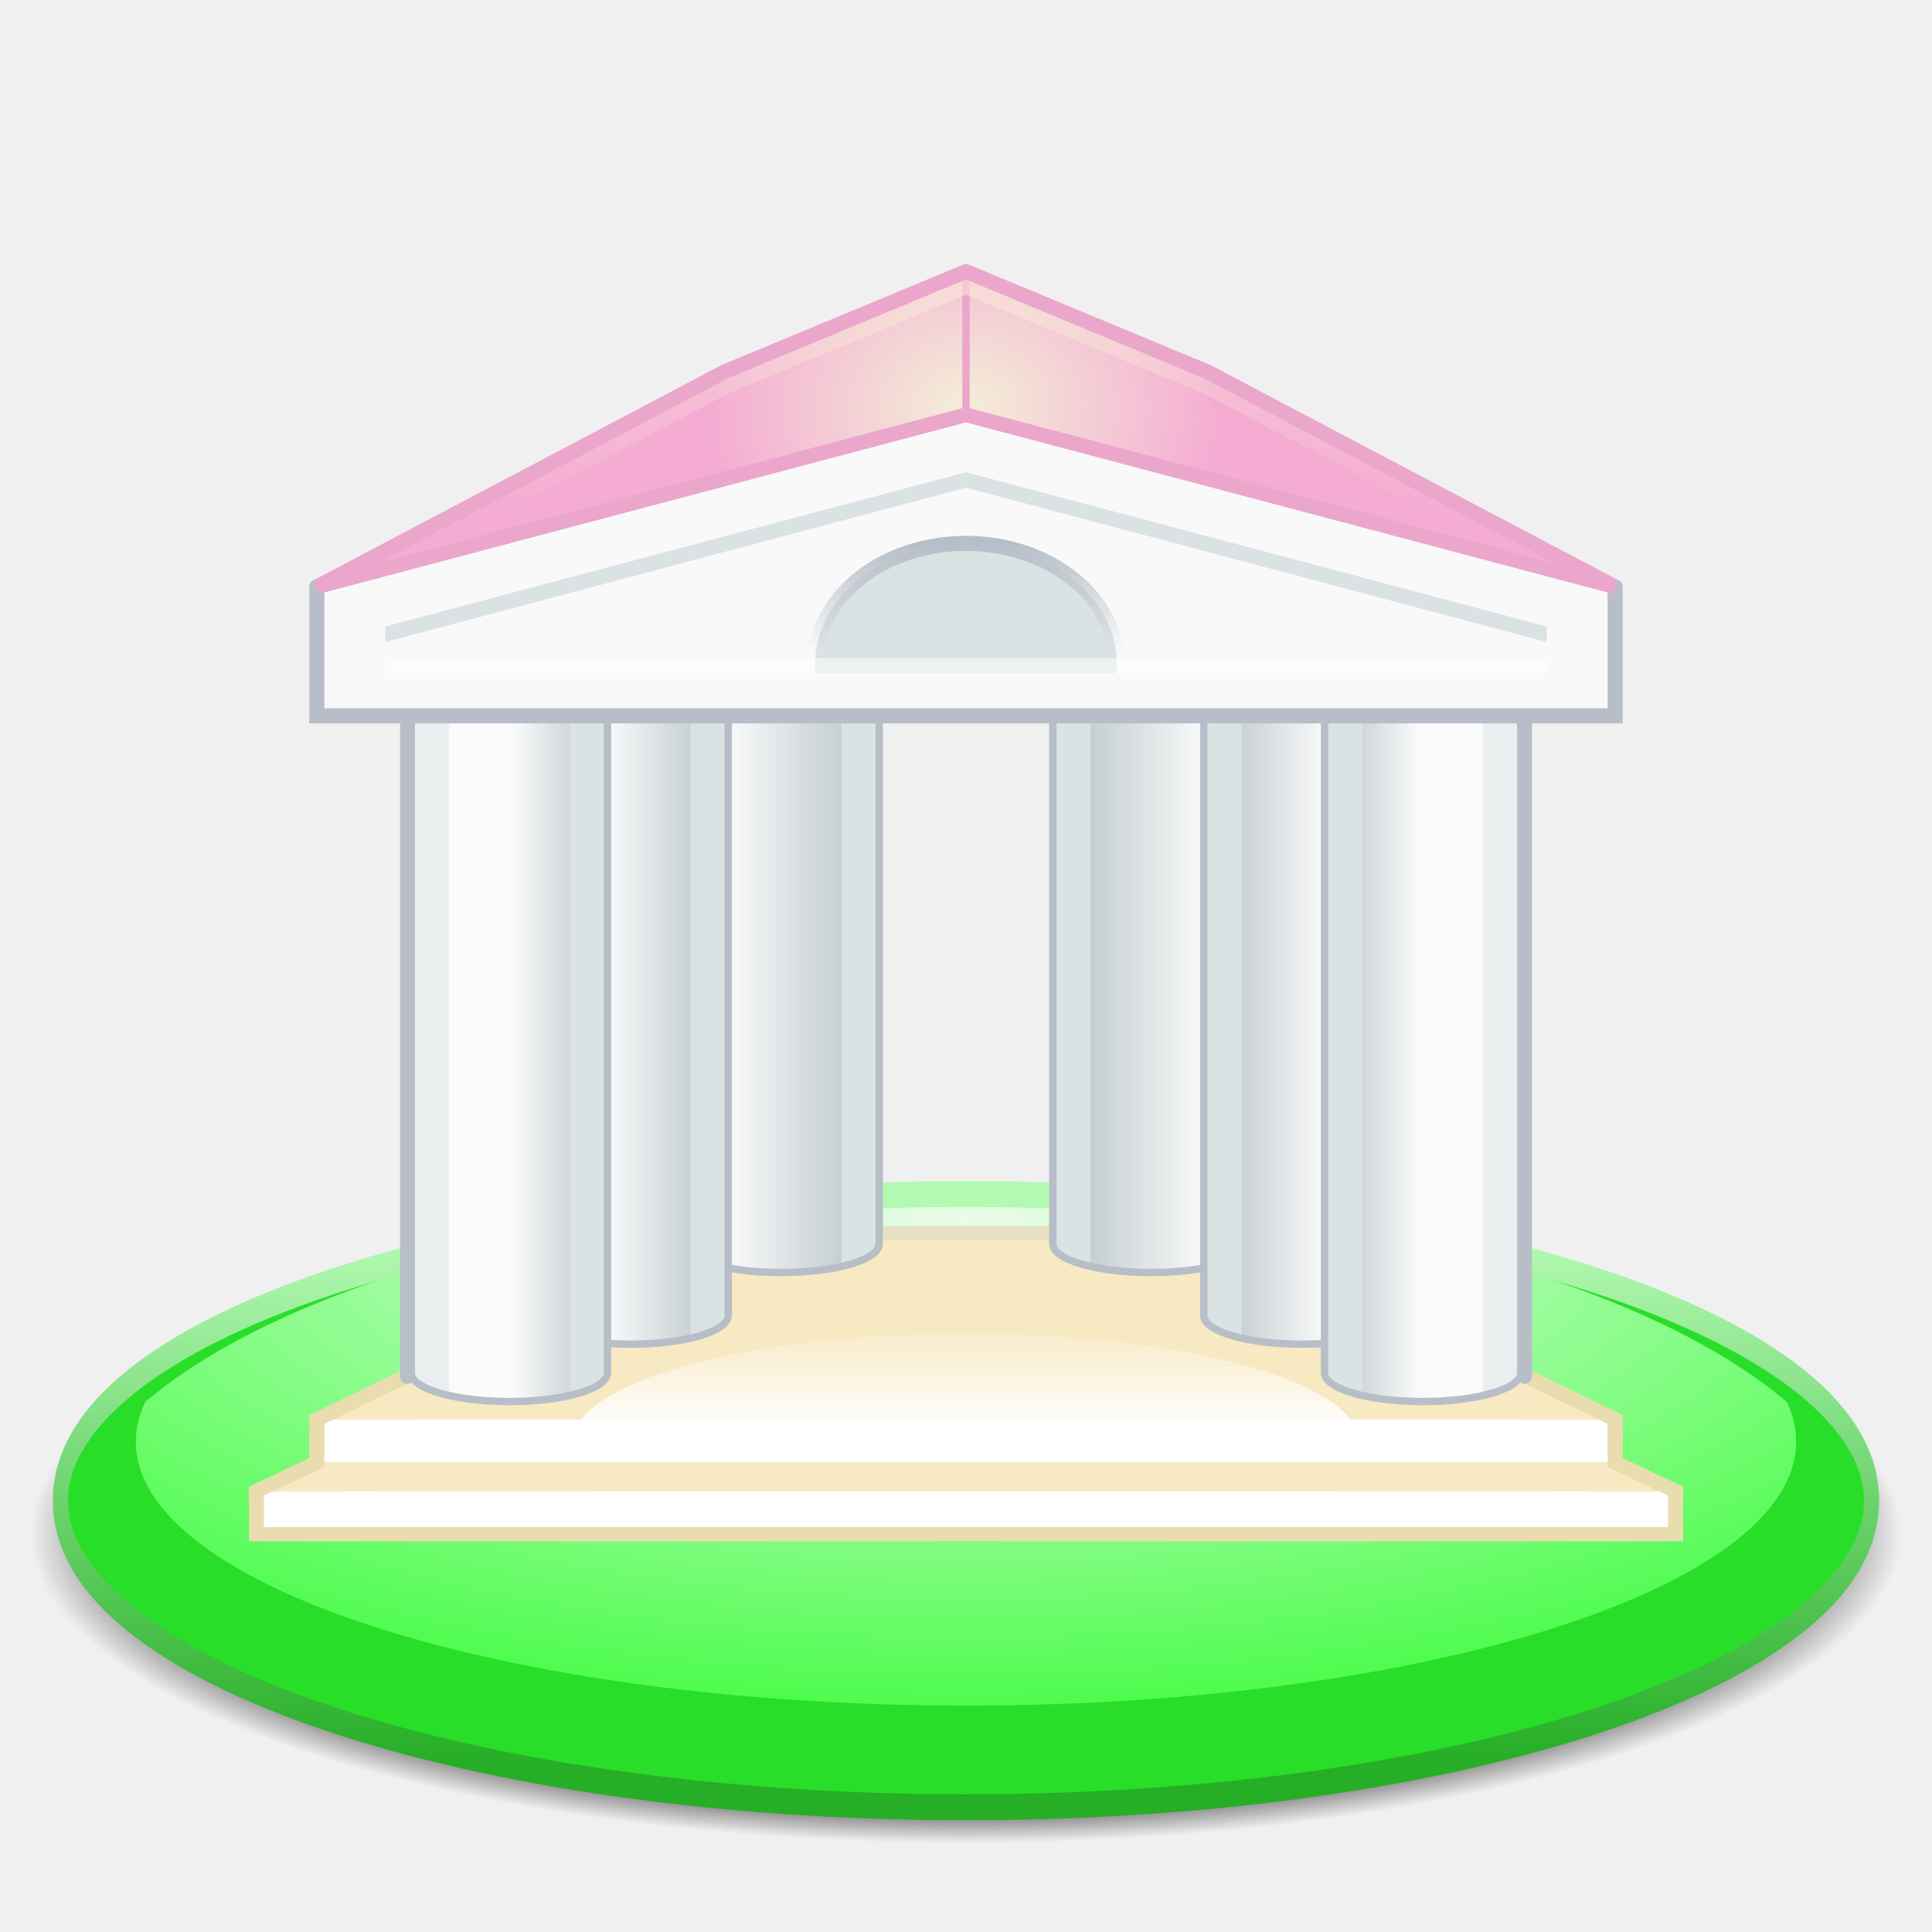
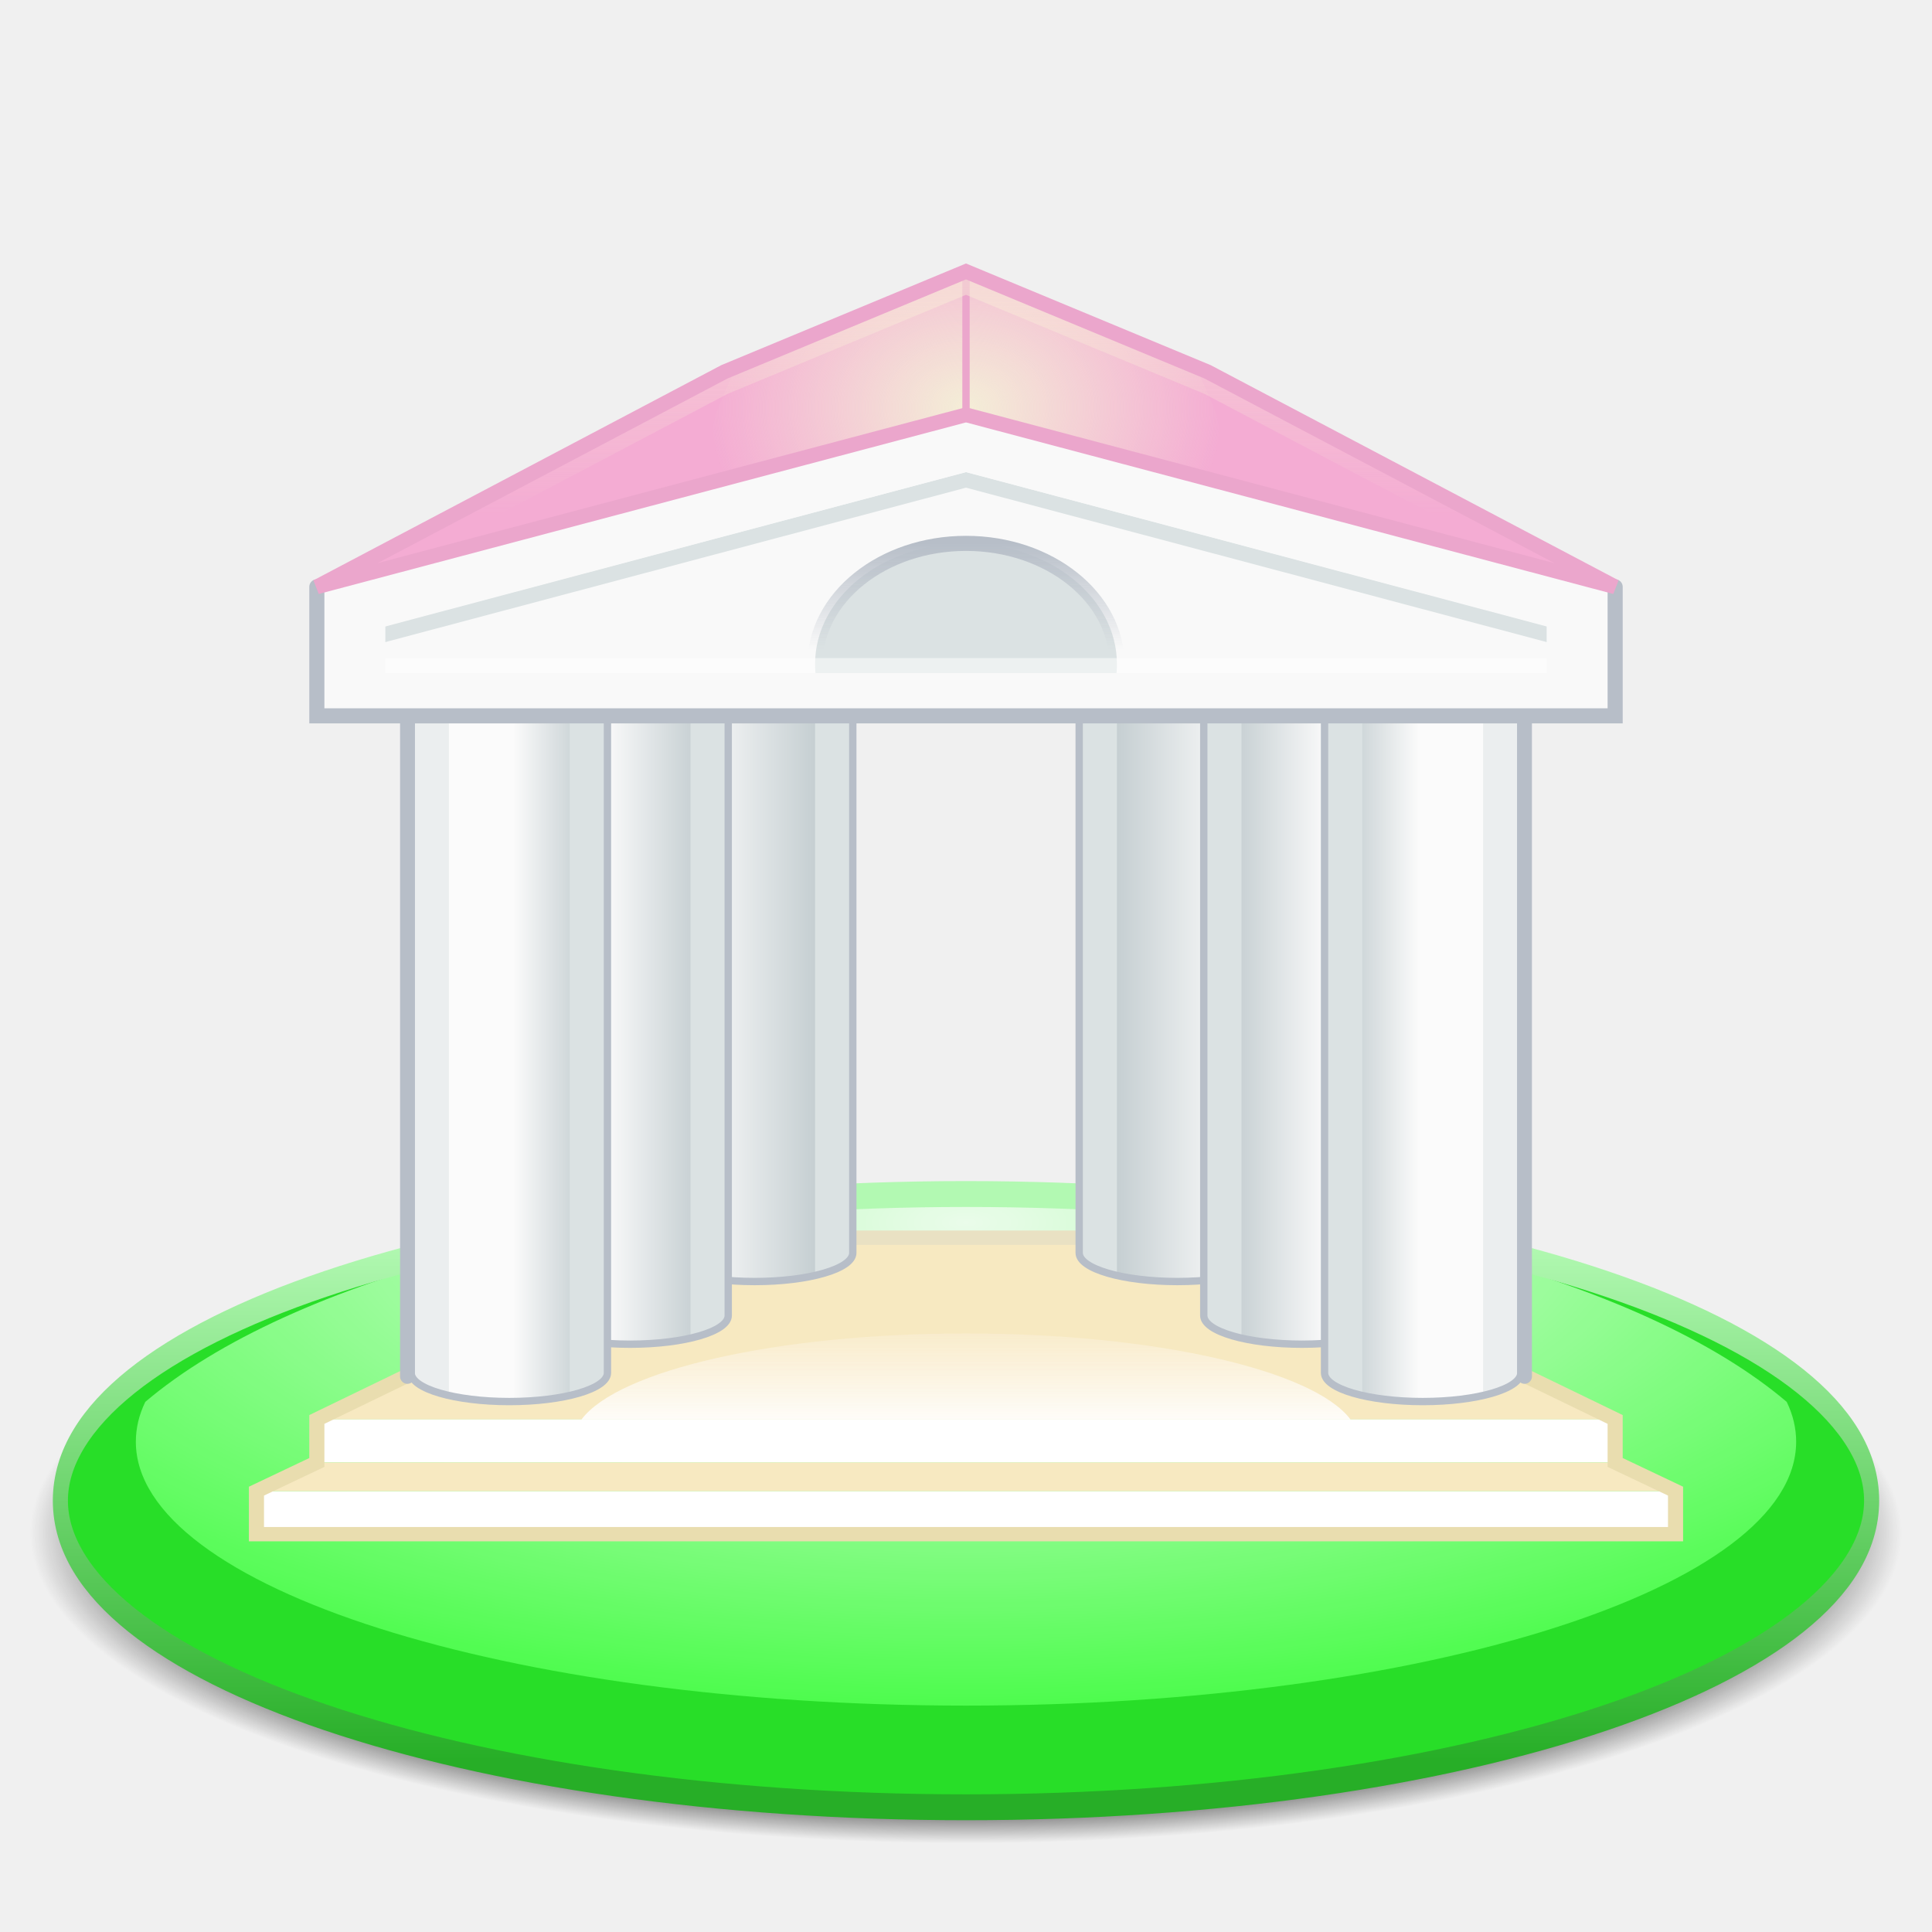
<svg xmlns="http://www.w3.org/2000/svg" xmlns:xlink="http://www.w3.org/1999/xlink" width="128" height="128" id="svg2" version="1.1">
  <defs id="defs4">
    <linearGradient id="linearGradient4554">
      <stop style="stop-color:#b7bec8;stop-opacity:1;" offset="0" id="stop4556" />
      <stop style="stop-color:#b7bec8;stop-opacity:0;" offset="1" id="stop4558" />
    </linearGradient>
    <linearGradient id="linearGradient4508">
      <stop style="stop-color:#000000;stop-opacity:0;" offset="0" id="stop4510" />
      <stop id="stop4516" offset="0.88" style="stop-color:#000000;stop-opacity:1;" />
      <stop style="stop-color:#000000;stop-opacity:0;" offset="1" id="stop4512" />
    </linearGradient>
    <linearGradient id="linearGradient4474">
      <stop style="stop-color:#fbfbfb;stop-opacity:1;" offset="0" id="stop4476" />
      <stop style="stop-color:#b6c2c6;stop-opacity:1;" offset="1" id="stop4478" />
    </linearGradient>
    <linearGradient id="linearGradient4434">
      <stop style="stop-color:#27ae27;stop-opacity:1;" offset="0" id="stop4436" />
      <stop style="stop-color:#b2f9b2;stop-opacity:1;" offset="1" id="stop4438" />
    </linearGradient>
    <linearGradient id="linearGradient4424">
      <stop style="stop-color:#f9eed8;stop-opacity:1;" offset="0" id="stop4426" />
      <stop style="stop-color:#f9eed8;stop-opacity:0;" offset="1" id="stop4428" />
    </linearGradient>
    <linearGradient id="linearGradient4355">
      <stop style="stop-color:#ffffff;stop-opacity:1;" offset="0" id="stop4357" />
      <stop style="stop-color:#00ff00;stop-opacity:1;" offset="1" id="stop4359" />
    </linearGradient>
    <linearGradient id="linearGradient4347">
      <stop style="stop-color:#ffffff;stop-opacity:1;" offset="0" id="stop4349" />
      <stop style="stop-color:#fff6f1;stop-opacity:0;" offset="1" id="stop4351" />
    </linearGradient>
    <linearGradient id="linearGradient4324">
      <stop style="stop-color:#f4eed7;stop-opacity:1;" offset="0" id="stop4326" />
      <stop style="stop-color:#f4eed7;stop-opacity:0;" offset="1" id="stop4328" />
    </linearGradient>
    <linearGradient id="linearGradient3971">
      <stop style="stop-color:#ffe680;stop-opacity:1;" offset="0" id="stop3973" />
      <stop id="stop3979" offset="0.5" style="stop-color:#ffe680;stop-opacity:0;" />
      <stop style="stop-color:#ffe680;stop-opacity:1;" offset="1" id="stop3975" />
    </linearGradient>
    <linearGradient xlink:href="#linearGradient3971" id="linearGradient3977" x1="26" y1="70.5" x2="34" y2="70.5" gradientUnits="userSpaceOnUse" />
    <radialGradient xlink:href="#linearGradient4324" id="radialGradient4330" cx="64" cy="21.5" fx="64" fy="21.5" r="3.111" gradientTransform="matrix(5.464921,0,0,4.474083,-285.755,855.1762)" gradientUnits="userSpaceOnUse" />
    <linearGradient xlink:href="#linearGradient4347" id="linearGradient4353" x1="64" y1="99" x2="64" y2="91" gradientUnits="userSpaceOnUse" />
    <radialGradient xlink:href="#linearGradient4355" id="radialGradient4363" cx="63.997" cy="128.445" fx="63.997" fy="128.445" r="55" gradientTransform="matrix(-2.127273,-9.4753122e-7,-4.081396e-8,-0.4982226,200.1381,1085.616)" gradientUnits="userSpaceOnUse" />
    <linearGradient xlink:href="#linearGradient4424" id="linearGradient4430" x1="64" y1="943.362" x2="64" y2="959.362" gradientUnits="userSpaceOnUse" gradientTransform="matrix(1.00019,0,0,0.9498043,-0.01217726,47.28625)" />
    <linearGradient xlink:href="#linearGradient4434" id="linearGradient4440" x1="64" y1="1042.362" x2="64" y2="1022.362" gradientUnits="userSpaceOnUse" />
    <linearGradient xlink:href="#linearGradient4474" id="linearGradient4480" x1="34" y1="72" x2="40" y2="72" gradientUnits="userSpaceOnUse" gradientTransform="matrix(1.00019,0,0,0.9498043,-0.01217726,925.2494)" />
    <linearGradient xlink:href="#linearGradient4474" id="linearGradient4488" x1="94" y1="71" x2="88" y2="71" gradientUnits="userSpaceOnUse" gradientTransform="matrix(1.00019,0,0,0.9498043,-0.01217726,925.2494)" />
    <linearGradient xlink:href="#linearGradient4474" id="linearGradient4496" x1="88" y1="93" x2="80" y2="93" gradientUnits="userSpaceOnUse" gradientTransform="matrix(1.00019,0,0,0.9498043,-0.01217726,925.2494)" />
    <linearGradient xlink:href="#linearGradient4474" id="linearGradient4498" x1="80" y1="88" x2="70" y2="88" gradientUnits="userSpaceOnUse" gradientTransform="matrix(1.00019,0,0,0.9498043,-0.01217726,925.2494)" />
    <linearGradient xlink:href="#linearGradient4474" id="linearGradient4500" x1="48" y1="88" x2="58" y2="88" gradientUnits="userSpaceOnUse" gradientTransform="matrix(1.00019,0,0,0.9498043,-0.01217726,925.2494)" />
    <linearGradient xlink:href="#linearGradient4474" id="linearGradient4502" x1="40" y1="91" x2="48" y2="91" gradientUnits="userSpaceOnUse" gradientTransform="matrix(1.00019,0,0,0.9498043,-0.01217726,925.2494)" />
    <radialGradient xlink:href="#linearGradient4508" id="radialGradient4514" cx="64" cy="1037.026" fx="64" fy="1037.026" r="60" gradientTransform="matrix(1.033333,0,0,0.1998077,-2.133333,826.4045)" gradientUnits="userSpaceOnUse" />
    <linearGradient xlink:href="#linearGradient4554" id="linearGradient4560" x1="64" y1="36" x2="64" y2="43" gradientUnits="userSpaceOnUse" />
    <linearGradient xlink:href="#linearGradient4347" id="linearGradient3834" gradientUnits="userSpaceOnUse" x1="64" y1="99" x2="64" y2="91" />
    <linearGradient xlink:href="#linearGradient4474" id="linearGradient3836" gradientUnits="userSpaceOnUse" gradientTransform="matrix(1.00019,0,0,0.9498043,-0.01217726,925.2494)" x1="48" y1="88" x2="58" y2="88" />
    <linearGradient xlink:href="#linearGradient4474" id="linearGradient3838" gradientUnits="userSpaceOnUse" gradientTransform="matrix(1.00019,0,0,0.9498043,-0.01217726,925.2494)" x1="80" y1="88" x2="70" y2="88" />
    <linearGradient xlink:href="#linearGradient4474" id="linearGradient3840" gradientUnits="userSpaceOnUse" gradientTransform="matrix(1.00019,0,0,0.9498043,-0.01217726,925.2494)" x1="40" y1="91" x2="48" y2="91" />
    <linearGradient xlink:href="#linearGradient4474" id="linearGradient3842" gradientUnits="userSpaceOnUse" gradientTransform="matrix(1.00019,0,0,0.9498043,-0.01217726,925.2494)" x1="34" y1="72" x2="40" y2="72" />
    <linearGradient xlink:href="#linearGradient4474" id="linearGradient3844" gradientUnits="userSpaceOnUse" gradientTransform="matrix(1.00019,0,0,0.9498043,-0.01217726,925.2494)" x1="88" y1="93" x2="80" y2="93" />
    <linearGradient xlink:href="#linearGradient4474" id="linearGradient3846" gradientUnits="userSpaceOnUse" gradientTransform="matrix(1.00019,0,0,0.9498043,-0.01217726,925.2494)" x1="94" y1="71" x2="88" y2="71" />
  </defs>
  <g id="layer1" transform="translate(0,-924.3622)">
    <g id="g3294">
      <g transform="matrix(1,0,0,1.715189,0,-746.9118)" id="g4465">
        <path style="opacity:0.6;fill:url(#radialGradient4514);fill-opacity:1;stroke:none" d="m 126,1033.61 c 0,6.621 -27.758,11.988 -62,11.988 -34.242,0 -62,-5.367 -62,-11.988 0,-6.621 27.758,-11.989 62,-11.989 34.242,0 62,5.367 62,11.989 z" id="path4506" />
        <path style="fill:#28de28;fill-opacity:1;stroke:none" d="m 124,1032.362 c 0,6.541 -26.863,11.844 -60,11.844 -33.137,0 -60,-5.303 -60,-11.844 0,-6.541 26.863,-11.844 60,-11.844 33.137,0 60,5.303 60,11.844 z" id="path3848" />
        <path style="fill:url(#radialGradient4363);fill-opacity:1;stroke:none;opacity:0.9" d="m 64,1020.518 c -24.065,0 -44.814,3.293 -54.375,8.029 -0.417,0.506 -0.625,1.012 -0.625,1.54 0,5.627 24.624,10.192 55,10.192 30.376,0 55,-4.564 55,-10.192 0,-0.528 -0.208,-1.034 -0.625,-1.54 -9.561,-4.735 -30.31,-8.029 -54.375,-8.029 z" id="path4089" />
        <path id="path4432" d="m 124,1032.362 c 0,6.541 -26.863,11.844 -60,11.844 -33.137,0 -60,-5.303 -60,-11.844 0,-6.541 26.863,-11.844 60,-11.844 33.137,0 60,5.303 60,11.844 z" style="fill:none;stroke:url(#linearGradient4440);stroke-opacity:1" />
      </g>
      <g transform="matrix(1.00019,0,0,0.9498043,-0.01217726,46.41125)" id="g4456">
        <path style="fill:#f7e9c1;fill-opacity:1;stroke:none" d="M 46.406,86 21,99 107,99 81.594,86 46.406,86 z" transform="translate(0,924.3622)" id="path4023" />
-         <path style="fill:none;stroke:#e9e1c3;stroke-width:1px;stroke-linecap:butt;stroke-linejoin:miter;stroke-opacity:1" d="m 58,86 12,0" id="path4337" transform="translate(0,924.3622)" />
+         <path style="fill:none;stroke:#e9e1c3;stroke-width:1px;stroke-linecap:butt;stroke-linejoin:miter;stroke-opacity:1" d="m 56.002,86.321 15.997,0" id="path4337" transform="translate(0,924.3622)" />
        <rect style="fill:#ffffff;stroke:none" id="rect4016" width="86" height="3" x="21" y="1023.362" rx="7.453" ry="0" />
        <rect ry="0" rx="8.147" y="1028.362" x="17" height="3" width="94" id="rect4018" style="fill:#ffffff;stroke:none" />
        <path style="fill:#f7e9c1;fill-opacity:1;stroke:none" d="m 21,1026.362 86,0 4,2 -94,0 z" id="rect4020" />
        <path style="fill:none;stroke:#e9ddaf;stroke-width:1" d="m 27.25,95.75 c 0,0.019 -0.002,0.043 0,0.062 L 21,99 l 0,3 -4,2 0,3 94,0 0,-3 -4,-2 0,-3 -6.25,-3.188 c 0.002,-0.019 0,-0.043 0,-0.062" transform="translate(0,924.3622)" id="path4260" />
        <path style="opacity:0.9;fill:url(#linearGradient3834);fill-opacity:1;stroke:none" d="m 64,93 c -12.564,0 -23.044,2.582 -25.469,6 l 50.938,0 C 87.044,95.582 76.564,93 64,93 z" transform="translate(0,924.3622)" id="path4341" />
      </g>
      <g id="g3806" transform="translate(0,-0.875)">
-         <path style="fill:url(#linearGradient3836);fill-opacity:1;stroke:none" d="m 45.246,967.991 0,39.654 c 0,1.052 2.9,1.9 6.501,1.9 3.602,0 6.501,-0.847 6.501,-1.9 l 0,-39.654 z" id="rect4067" />
-         <path style="fill:#f2f2f2;fill-opacity:1;stroke:none" d="m 45.246,967.991 0,39.654 c 0,0.607 0.993,1.137 2.5,1.484 l 0,-41.138 z" id="path4069" />
-         <path style="fill:#dbe2e3;fill-opacity:1;stroke:none" d="m 55.748,948.223 0,60.906 c 1.507,-0.347 2.5,-0.877 2.5,-1.484 l 0,-57.938 c 0,-0.607 -0.993,-1.137 -2.5,-1.484 z" id="path4071" />
-         <path style="fill:none;stroke:#b7bec8;stroke-width:0.487;stroke-miterlimit:4;stroke-opacity:1;stroke-dasharray:none" d="m 45.246,967.991 0,39.654 c 0,1.052 2.9,1.9 6.501,1.9 3.602,0 6.501,-0.847 6.501,-1.9 l 0,-39.654 z" id="rect4075" />
-         <path style="fill:url(#linearGradient3838);fill-opacity:1;stroke:none" d="m 69.751,967.991 0,39.654 c 0,1.052 2.9,1.9 6.501,1.9 3.602,0 6.501,-0.847 6.501,-1.9 l 0,-39.654 z" id="rect4079" />
-         <path id="path4081" d="m 72.252,948.223 c -1.507,0.347 -2.5,0.877 -2.5,1.484 l 0,57.938 c 0,0.607 0.993,1.137 2.5,1.484 l 0,-60.906 z" style="fill:#dbe2e3;fill-opacity:1;stroke:none" />
-         <path style="fill:#f2f2f2;fill-opacity:1;stroke:none" d="m 80.253,967.991 0,41.138 c 1.507,-0.347 2.5,-0.877 2.5,-1.484 l 0,-39.654 z" id="path4083" />
-         <path style="fill:none;stroke:#b7bec8;stroke-width:0.487;stroke-miterlimit:4;stroke-opacity:1;stroke-dasharray:none" d="m 69.751,967.991 0,39.654 c 0,1.052 2.9,1.9 6.501,1.9 3.602,0 6.501,-0.847 6.501,-1.9 l 0,-39.654 z" id="rect4087" />
+         <g id="g5414" transform="translate(-1.74843,0.5972719)">
+           <path id="rect4067" d="m 45.246,967.991 0,39.654 c 0,1.052 2.9,1.9 6.501,1.9 3.602,0 6.501,-0.847 6.501,-1.9 l 0,-39.654 z" style="fill:url(#linearGradient3836);fill-opacity:1;stroke:none" />
+           <path id="path4069" d="m 45.246,967.991 0,39.654 c 0,0.607 0.993,1.137 2.5,1.484 l 0,-41.138 z" style="fill:#f2f2f2;fill-opacity:1;stroke:none" />
+           <path id="path4071" d="m 55.748,948.223 0,60.906 c 1.507,-0.347 2.5,-0.877 2.5,-1.484 l 0,-57.938 c 0,-0.607 -0.993,-1.137 -2.5,-1.484 z" style="fill:#dbe2e3;fill-opacity:1;stroke:none" />
+           <path id="rect4075" d="m 45.246,967.991 0,39.654 c 0,1.052 2.9,1.9 6.501,1.9 3.602,0 6.501,-0.847 6.501,-1.9 l 0,-39.654 z" style="fill:none;stroke:#b7bec8;stroke-width:0.487;stroke-miterlimit:4;stroke-opacity:1;stroke-dasharray:none" />
+         </g>
+         <g id="g5420" transform="translate(1.74843,0.5972719)">
+           <path id="rect4079" d="m 69.751,967.991 0,39.654 c 0,1.052 2.9,1.9 6.501,1.9 3.602,0 6.501,-0.847 6.501,-1.9 l 0,-39.654 z" style="fill:url(#linearGradient3838);fill-opacity:1;stroke:none" />
+           <path style="fill:#dbe2e3;fill-opacity:1;stroke:none" d="m 72.252,948.223 c -1.507,0.347 -2.5,0.877 -2.5,1.484 l 0,57.938 c 0,0.607 0.993,1.137 2.5,1.484 l 0,-60.906 z" id="path4081" />
+           <path id="path4083" d="m 80.253,967.991 0,41.138 c 1.507,-0.347 2.5,-0.877 2.5,-1.484 l 0,-39.654 z" style="fill:#f2f2f2;fill-opacity:1;stroke:none" />
+           <path id="rect4087" d="m 69.751,967.991 0,39.654 c 0,1.052 2.9,1.9 6.501,1.9 3.602,0 6.501,-0.847 6.501,-1.9 l 0,-39.654 z" style="fill:none;stroke:#b7bec8;stroke-width:0.487;stroke-miterlimit:4;stroke-opacity:1;stroke-dasharray:none" />
+         </g>
        <path style="fill:url(#linearGradient3840);fill-opacity:1;stroke:none" d="m 35.245,967.991 0,44.403 c 0,1.052 2.9,1.9 6.501,1.9 3.602,0 6.501,-0.847 6.501,-1.9 l 0,-44.403 z" id="rect4043" />
        <path style="fill:#f2f2f2;fill-opacity:1;stroke:none" d="m 35.245,967.991 0,44.403 c 0,0.607 0.993,1.137 2.5,1.484 l 0,-45.887 z" id="path4045" />
        <path id="path4047" d="m 45.747,952.972 0,60.906 c 1.507,-0.347 2.5,-0.877 2.5,-1.484 l 0,-57.938 c 0,-0.607 -0.993,-1.137 -2.5,-1.484 z" style="fill:#dbe2e3;fill-opacity:1;stroke:none" />
        <path style="fill:none;stroke:#b7bec8;stroke-width:0.487;stroke-miterlimit:4;stroke-opacity:1;stroke-dasharray:none" d="m 35.245,967.991 0,44.403 c 0,1.052 2.9,1.9 6.501,1.9 3.602,0 6.501,-0.847 6.501,-1.9 l 0,-44.403 z" id="rect4051" />
        <path style="fill:url(#linearGradient3842);fill-opacity:1;stroke:none" d="m 27.243,967.991 0,48.203 c 0,1.052 2.9,1.9 6.501,1.9 3.602,0 6.501,-0.847 6.501,-1.9 l 0,-48.203 z" id="rect3853" />
        <path style="opacity:0.5;fill:#dbe2e3;fill-opacity:1;stroke:none" d="m 27.243,967.991 0,48.203 c 0,0.607 0.993,1.137 2.5,1.484 l 0,-49.687 z" id="rect3936" />
        <path style="fill:#dbe2e3;fill-opacity:1;stroke:none" d="m 37.745,956.771 0,60.906 c 1.507,-0.347 2.5,-0.877 2.5,-1.484 l 0,-57.938 c 0,-0.607 -0.993,-1.137 -2.5,-1.484 z" id="rect3938" />
        <path style="fill:none;stroke:#b7bec8;stroke-width:0.487;stroke-miterlimit:4;stroke-opacity:1;stroke-dasharray:none" d="m 27.243,967.991 0,48.203 c 0,1.052 2.9,1.9 6.501,1.9 3.602,0 6.501,-0.847 6.501,-1.9 l 0,-48.203 z" id="rect4027" />
        <path style="fill:url(#linearGradient3844);fill-opacity:1;stroke:none" d="m 79.753,967.991 0,44.403 c 0,1.052 2.9,1.9 6.501,1.9 3.602,0 6.501,-0.847 6.501,-1.9 l 0,-44.403 z" id="rect4055" />
        <path style="fill:#dbe2e3;fill-opacity:1;stroke:none" d="m 82.253,952.972 c -1.507,0.347 -2.5,0.877 -2.5,1.484 l 0,57.938 c 0,0.607 0.993,1.137 2.5,1.484 l 0,-60.906 z" id="path4057" />
        <path style="fill:#f2f2f2;fill-opacity:1;stroke:none" d="m 90.255,967.991 0,45.887 c 1.507,-0.347 2.5,-0.877 2.5,-1.484 l 0,-44.403 z" id="path4059" />
        <path style="fill:none;stroke:#b7bec8;stroke-width:0.487;stroke-miterlimit:4;stroke-opacity:1;stroke-dasharray:none" d="m 79.753,967.991 0,44.403 c 0,1.052 2.9,1.9 6.501,1.9 3.602,0 6.501,-0.847 6.501,-1.9 l 0,-44.403 z" id="rect4063" />
        <path style="fill:url(#linearGradient3846);fill-opacity:1;stroke:none" d="m 87.755,967.991 0,48.203 c 0,1.052 2.9,1.9 6.501,1.9 3.602,0 6.501,-0.847 6.501,-1.9 l 0,-48.203 z" id="rect4031" />
        <path id="path4033" d="m 90.255,956.771 c -1.507,0.347 -2.5,0.877 -2.5,1.484 l 0,57.938 c 0,0.607 0.993,1.137 2.5,1.484 l 0,-60.906 z" style="fill:#dbe2e3;fill-opacity:1;stroke:none" />
        <path style="opacity:0.5;fill:#dbe2e3;fill-opacity:1;stroke:none" d="m 98.257,967.991 0,49.687 c 1.507,-0.347 2.5,-0.877 2.5,-1.484 l 0,-48.203 z" id="path4035" />
        <path style="fill:none;stroke:#b7bec8;stroke-width:0.487;stroke-miterlimit:4;stroke-opacity:1;stroke-dasharray:none" d="m 87.755,967.991 0,48.203 c 0,1.052 2.9,1.9 6.501,1.9 3.602,0 6.501,-0.847 6.501,-1.9 l 0,-48.203 z" id="rect4039" />
        <path style="fill:#b7bec8;stroke:#b7bec8;stroke-width:0.975px;stroke-linecap:round;stroke-linejoin:miter;stroke-opacity:1" d="m 26.993,1016.431 0,-44.641" id="path4452" />
        <path id="path4454" d="m 101.007,1016.431 0,-44.641" style="fill:#b7bec8;stroke:#b7bec8;stroke-width:0.975px;stroke-linecap:round;stroke-linejoin:miter;stroke-opacity:1" />
      </g>
      <g id="g3791">
        <path style="fill:#f4acd3;fill-opacity:1;stroke:none" d="M 64,942.346 47.997,948.995 20.992,963.242 64,951.844 107.008,963.242 80.003,948.995 64,942.346 z" id="rect4108" />
        <path style="fill:url(#radialGradient4330);fill-opacity:1;stroke:none" d="m 64,942.346 -15.222,6.322 c -0.418,0.879 -0.812,1.776 -1.188,2.701 -0.713,1.752 -0.755,3.391 -0.313,4.897 L 64,951.844 l 16.722,4.423 c 0.442,-1.507 0.4,-3.145 -0.313,-4.897 -0.376,-0.925 -0.77,-1.822 -1.188,-2.701 L 64,942.346 z" id="path4293" />
        <path style="fill:none;stroke:#eba6cc;stroke-width:0.487;stroke-linecap:butt;stroke-linejoin:miter;stroke-miterlimit:4;stroke-opacity:1;stroke-dasharray:none" d="m 64,952.794 0,-10.448" id="path4291" />
        <path style="opacity:0.5;fill:none;stroke:url(#linearGradient4430);stroke-width:0.975;stroke-opacity:1;stroke-miterlimit:4;stroke-dasharray:none" d="M 64,943.367 47.997,950.015 20.992,964.262 64,952.865 107.008,964.262 80.003,950.015 64,943.367 z" id="path4422" />
        <rect style="fill:#ffffff;fill-opacity:1;stroke:none" id="rect4335" width="76.957" height="0.956" x="25.524" y="967.985" rx="0" />
        <path id="path4520" d="m 64,951.844 -43.008,11.398 0,8.548 86.016,0 0,-8.548 z" style="fill:#f9f9f9;fill-opacity:1;stroke:none" />
        <path style="opacity:1;fill:#dbe2e3;fill-opacity:1;stroke:none" d="M 64 36 C 58.477 36 54 39.582 54 44 C 54 44.689 54.108 45.362 54.312 46 L 73.688 46 C 73.892 45.362 74 44.689 74 44 C 74 39.582 69.523 36 64 36 z " transform="translate(0,924.3622)" id="path4527" />
        <path style="fill:#ffffff;stroke:#ffffff;stroke-width:1px;stroke-linecap:butt;stroke-linejoin:miter;stroke-opacity:1;opacity:0.5" d="m 25,968.462 78,0" id="path4525" />
        <path style="fill:none;stroke:#dbe2e3;stroke-width:1px;stroke-linecap:butt;stroke-linejoin:miter;stroke-opacity:1" d="m 22,967.323 42,-11.169 42,11.169" id="path4523" />
        <path style="fill:#f9f9f9;fill-opacity:1;stroke:none" d="M 64 27.469 L 21 38.875 L 21 47.438 L 107 47.438 L 107 38.875 L 64 27.469 z M 64 31.281 L 102.469 41.469 L 102.469 44.594 L 25.531 44.594 L 25.531 41.469 L 64 31.281 z " id="rect4103" transform="translate(0,924.3622)" />
        <path id="path4339" d="m 20.992,963.242 0,8.548 86.016,0 0,-8.548" style="fill:none;stroke:#b7bec8;stroke-width:1;stroke-miterlimit:4;stroke-opacity:1;stroke-dasharray:none;stroke-linecap:round" />
        <path id="path4420" d="M 64,942.346 47.997,948.995 20.992,963.242 64,951.844 107.008,963.242 80.003,948.995 64,942.346 z" style="fill:none;stroke:#eba6cc;stroke-width:0.975;stroke-opacity:1" />
        <path id="path4536" transform="translate(0,924.3622)" d="M 64 36 C 58.477 36 54 39.582 54 44 C 54 44.689 54.108 45.362 54.312 46 L 73.688 46 C 73.892 45.362 74 44.689 74 44 C 74 39.582 69.523 36 64 36 z " style="opacity:1;fill:none;fill-opacity:1;stroke:url(#linearGradient4560);stroke-opacity:1" />
      </g>
    </g>
  </g>
</svg>
